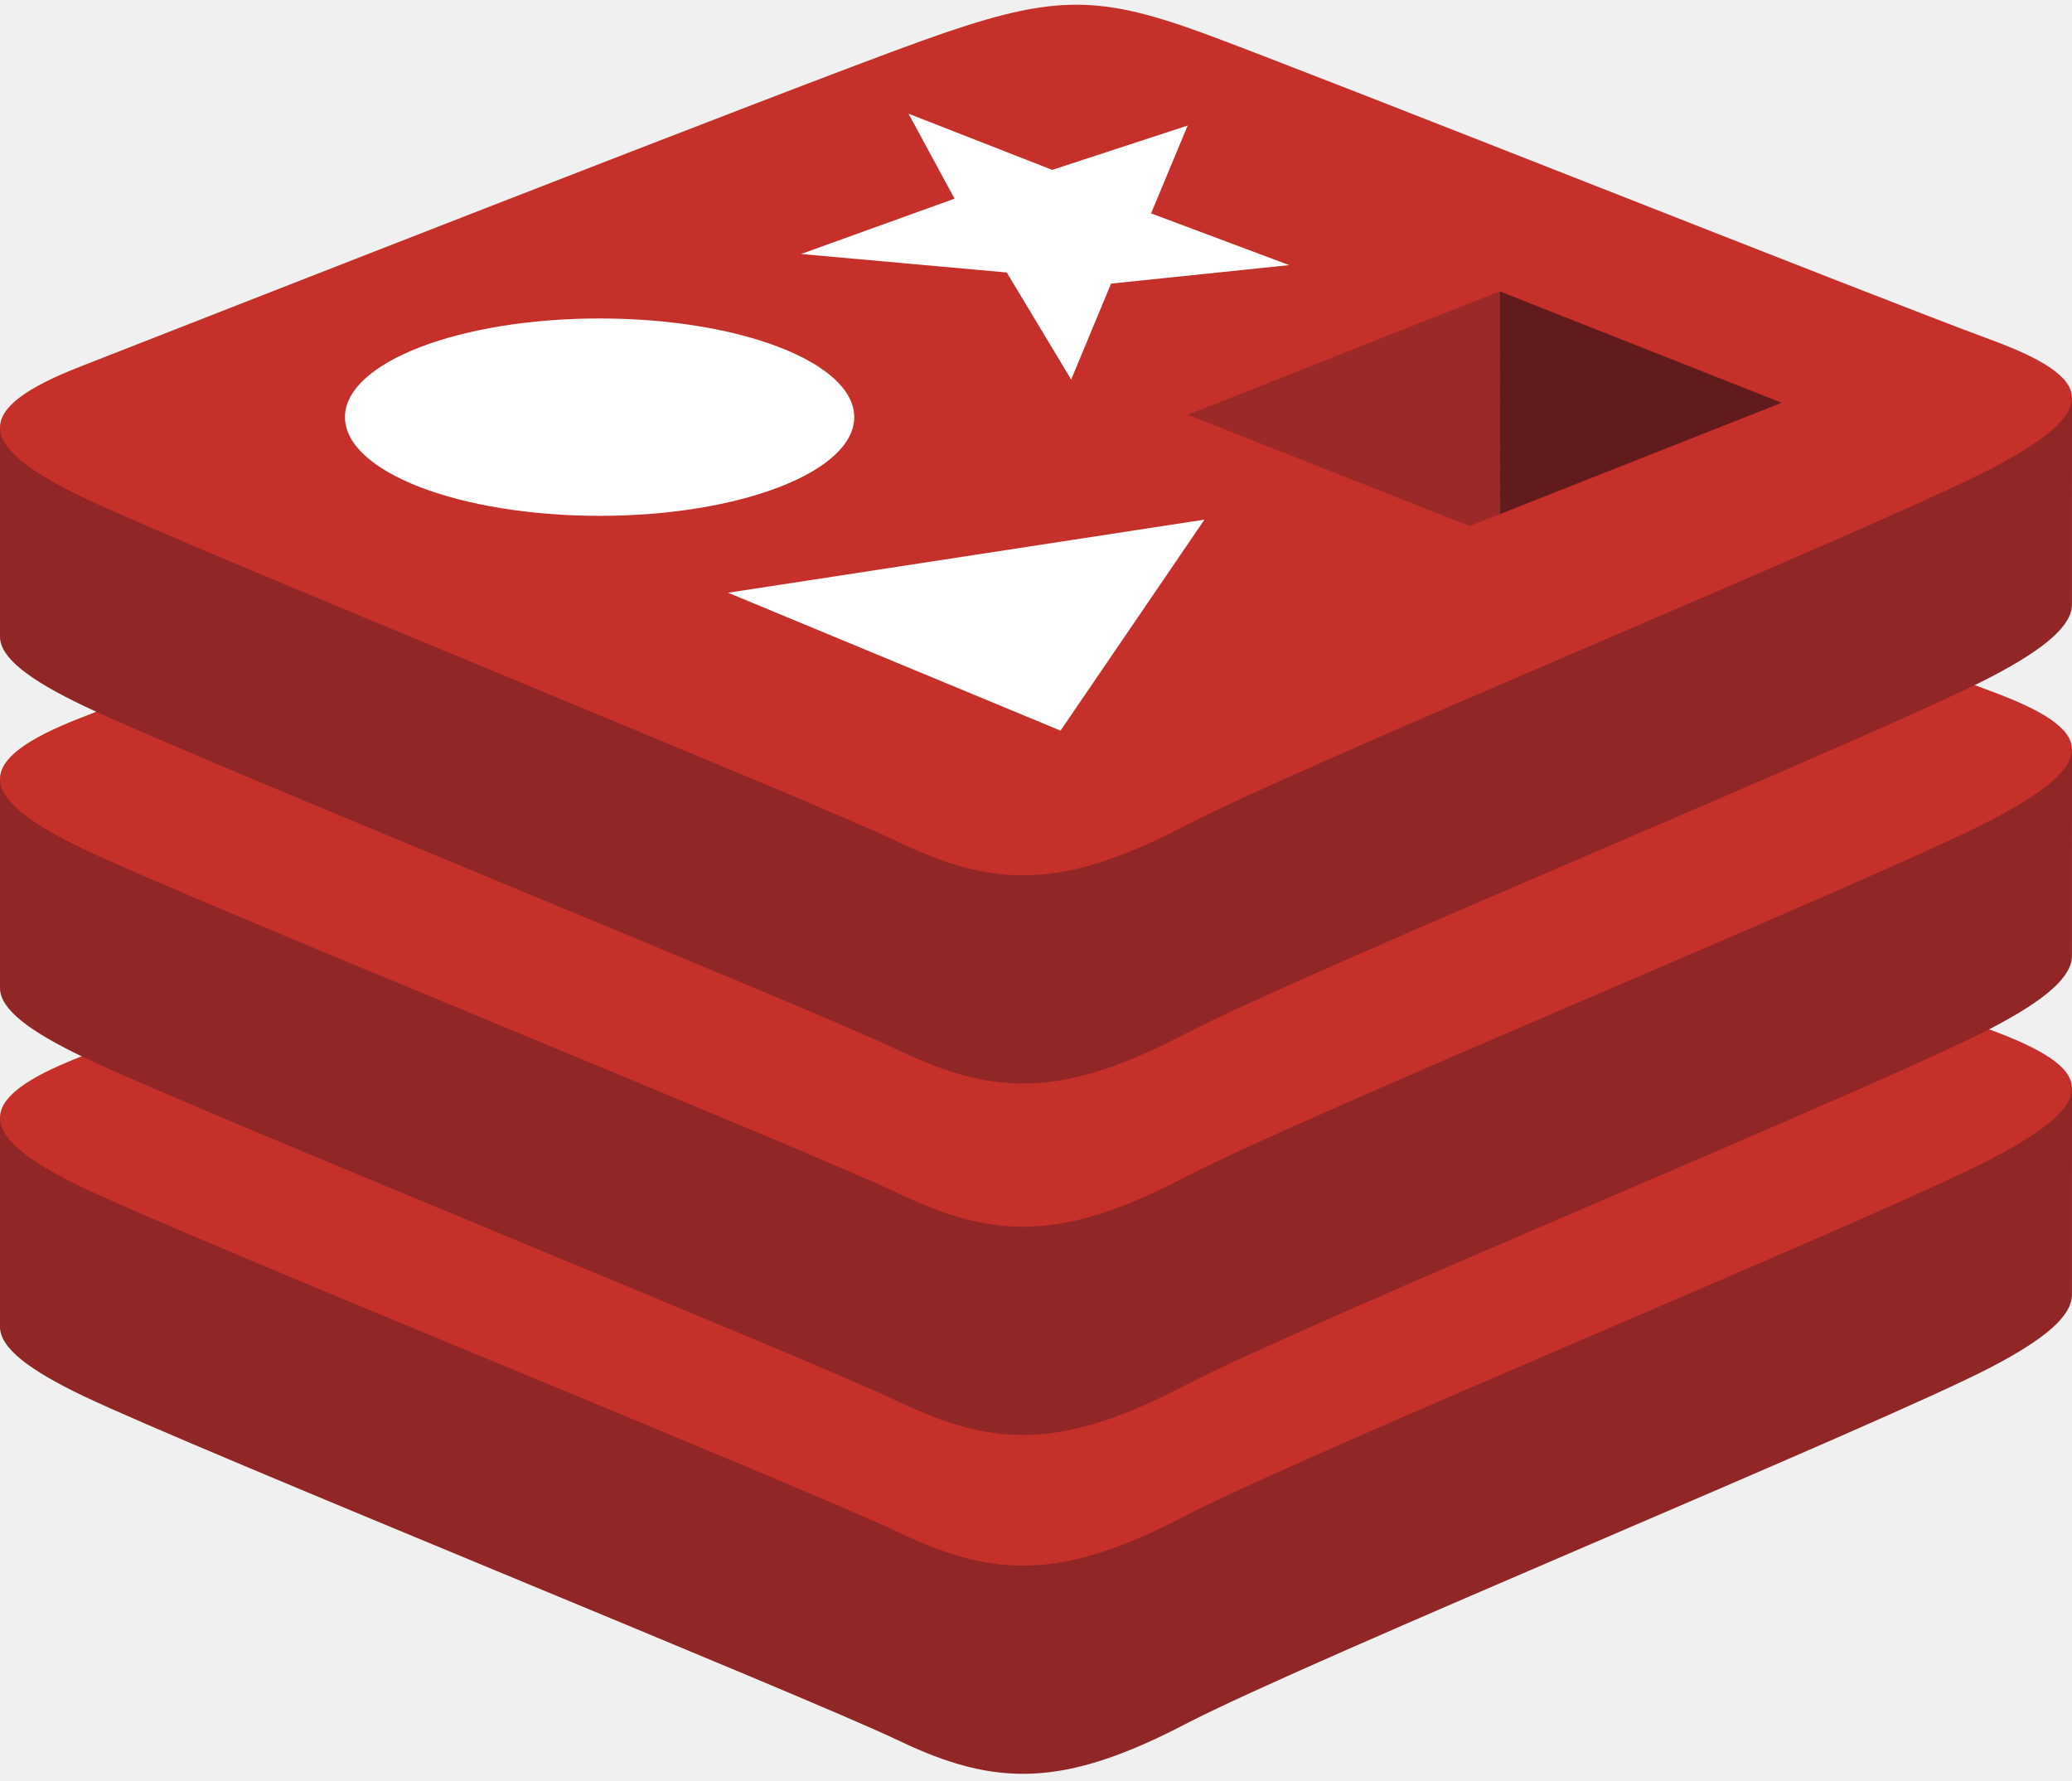
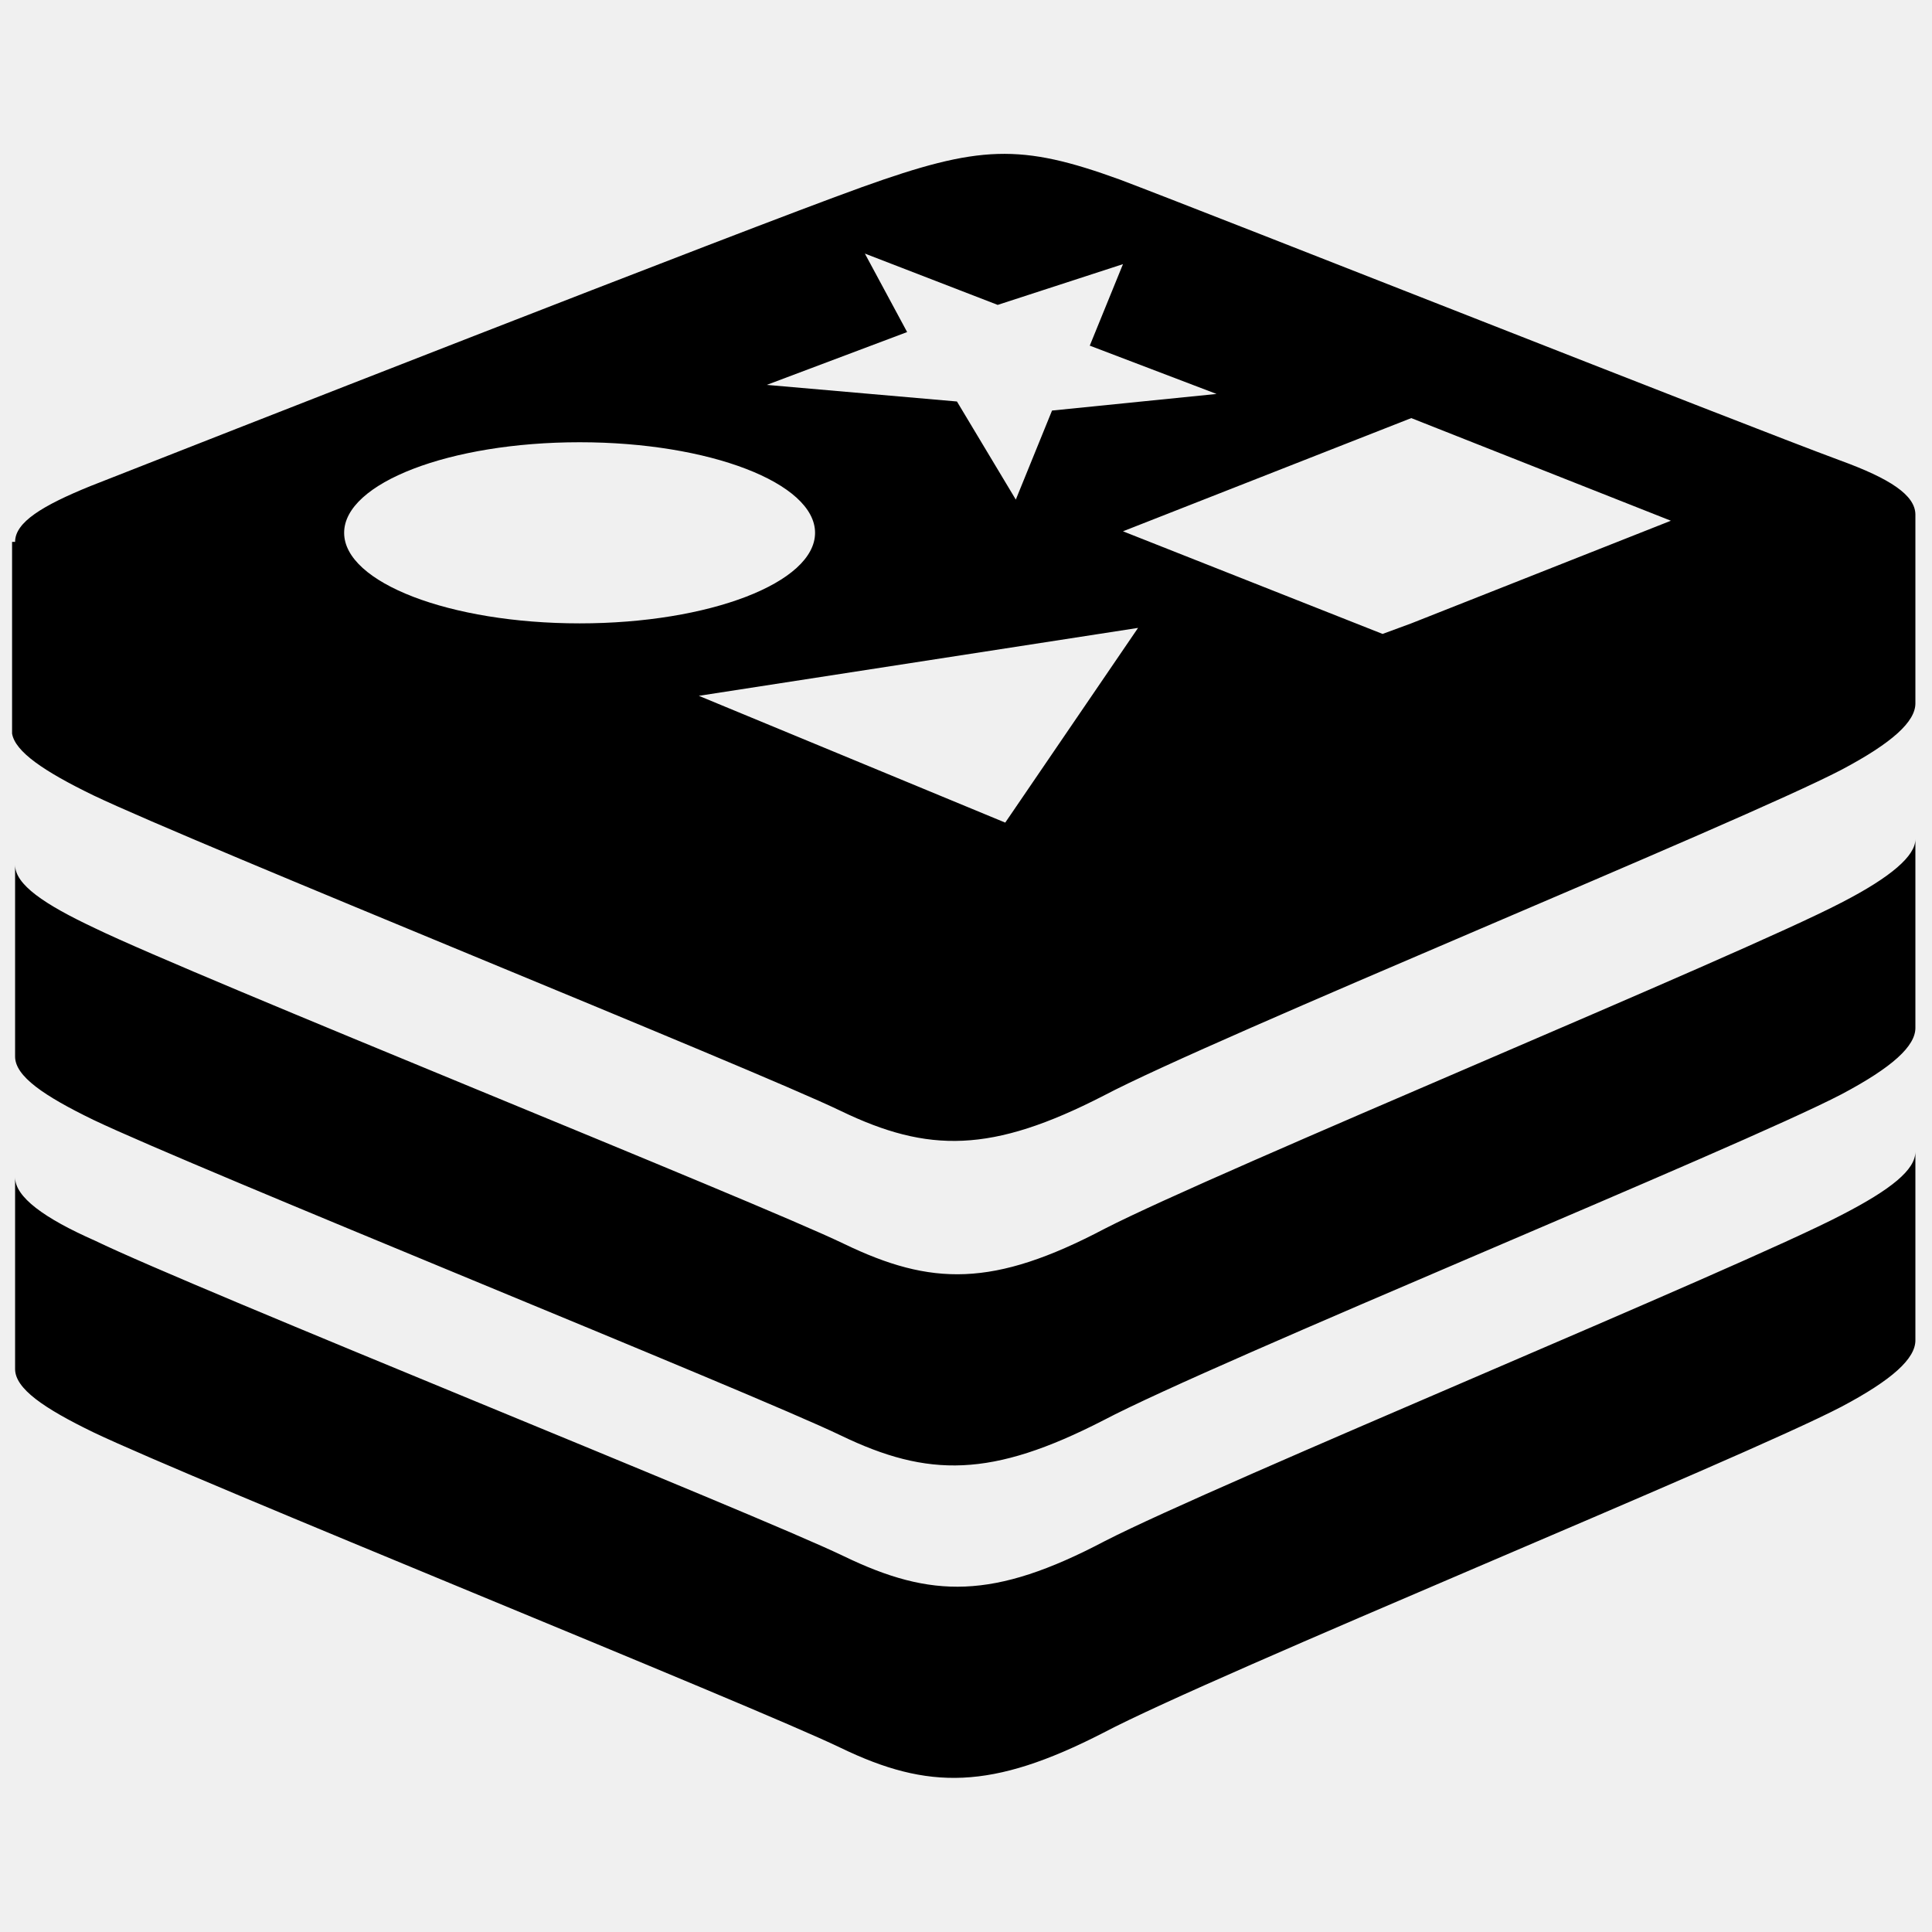
- <svg xmlns="http://www.w3.org/2000/svg" width="256px" height="220px" viewBox="0 0 256 220" version="1.1" preserveAspectRatio="xMidYMid">
-   <g>
-     <path d="M245.97,168.943 C232.308,176.064 161.536,205.163 146.469,213.018 C131.402,220.874 123.032,220.798 111.129,215.108 C99.227,209.418 23.913,178.996 10.346,172.511 C3.565,169.27 0,166.535 0,163.951 L0,138.075 C0,138.075 98.049,116.73 113.879,111.051 C129.707,105.372 135.199,105.167 148.67,110.101 C162.141,115.037 242.687,129.569 256,134.445 C256,134.445 255.994,157.556 255.994,159.955 C255.996,162.513 252.924,165.319 245.97,168.943" fill="#912626" />
-     <path d="M245.965,143.22 C232.304,150.338 161.534,179.438 146.467,187.292 C131.401,195.149 123.031,195.072 111.129,189.382 C99.226,183.696 23.915,153.269 10.349,146.788 C-3.217,140.303 -3.502,135.84 9.825,130.622 C23.151,125.402 98.049,96.017 113.88,90.338 C129.708,84.661 135.199,84.454 148.669,89.39 C162.14,94.324 232.488,122.325 245.8,127.2 C259.115,132.081 259.626,136.099 245.965,143.22" fill="#C6302B" />
-     <path d="M245.97,127.074 C232.308,134.196 161.536,163.294 146.469,171.152 C131.402,179.005 123.032,178.929 111.129,173.239 C99.226,167.552 23.913,137.127 10.346,130.642 C3.565,127.401 0,124.669 0,122.085 L0,96.206 C0,96.206 98.049,74.862 113.879,69.183 C129.707,63.504 135.199,63.298 148.67,68.233 C162.141,73.168 242.687,87.697 256,92.574 C256,92.574 255.994,115.685 255.994,118.087 C255.996,120.644 252.924,123.45 245.97,127.074" fill="#912626" />
-     <path d="M245.965,101.351 C232.304,108.471 161.534,137.569 146.467,145.426 C131.401,153.28 123.031,153.203 111.129,147.513 C99.226,141.827 23.915,111.401 10.349,104.919 C-3.217,98.436 -3.502,93.972 9.825,88.752 C23.151,83.535 98.049,54.148 113.88,48.47 C129.708,42.792 135.199,42.586 148.669,47.521 C162.14,52.455 232.488,80.454 245.8,85.331 C259.115,90.21 259.626,94.23 245.965,101.35 L245.965,101.351" fill="#C6302B" />
-     <path d="M245.97,83.653 C232.308,90.774 161.536,119.874 146.469,127.731 C131.402,135.585 123.032,135.508 111.129,129.818 C99.226,124.131 23.913,93.705 10.346,87.223 C3.565,83.981 0,81.247 0,78.665 L0,52.786 C0,52.786 98.049,31.442 113.879,25.764 C129.707,20.085 135.199,19.88 148.67,24.814 C162.141,29.749 242.687,44.278 256,49.155 C256,49.155 255.994,72.266 255.994,74.667 C255.996,77.222 252.924,80.028 245.97,83.653" fill="#912626" />
-     <path d="M245.965,57.929 C232.304,65.049 161.534,94.149 146.467,102.004 C131.401,109.858 123.031,109.781 111.129,104.093 C99.227,98.405 23.915,67.981 10.349,61.498 C-3.217,55.015 -3.502,50.55 9.825,45.331 C23.151,40.113 98.049,10.729 113.88,5.049 C129.708,-0.63 135.199,-0.834 148.669,4.101 C162.14,9.036 232.488,37.035 245.8,41.912 C259.115,46.788 259.626,50.809 245.965,57.929" fill="#C6302B" />
-     <path d="M159.283,32.757 L137.274,35.042 L132.346,46.898 L124.388,33.668 L98.973,31.384 L117.937,24.545 L112.247,14.047 L130.002,20.991 L146.74,15.511 L142.216,26.366 L159.283,32.757" fill="#FFFFFF" />
-     <path d="M131.032,90.275 L89.955,73.238 L148.816,64.203 L131.032,90.275" fill="#FFFFFF" />
-     <path d="M74.082,39.347 C91.457,39.347 105.542,44.807 105.542,51.541 C105.542,58.277 91.457,63.736 74.082,63.736 C56.707,63.736 42.621,58.277 42.621,51.541 C42.621,44.807 56.707,39.347 74.082,39.347" fill="#FFFFFF" />
-     <path d="M185.295,35.998 L220.131,49.764 L185.325,63.517 L185.295,35.998" fill="#621B1C" />
-     <path d="M146.755,51.243 L185.295,35.998 L185.325,63.517 L181.546,64.995 L146.755,51.243" fill="#9A2928" />
-   </g>
+ <svg xmlns="http://www.w3.org/2000/svg" viewBox="0 0 128 128">
+   <path d="M6.2 52.7c6.7 3.2 43.7 18.1 49.5 20.9 5.8 2.8 10 2.8 17.4-1 7.4-3.9 42.2-18.1 48.9-21.6 3.4-1.8 4.9-3.2 4.9-4.4V34.1c0-1.3-1.7-2.4-5-3.6-6.5-2.4-41.1-16.1-47.7-18.6-6.6-2.4-9.3-2.3-17.1.5C49.3 15.2 12.6 29.6 6 32.2c-3.2 1.3-5 2.4-5 3.7H.8v12.7c.2 1.2 2.1 2.5 5.4 4.1zm60.4 1.8l-20.3-8.4 29.1-4.5-8.8 12.9zm44.1-20l-17.2 6.8-1.9.7-17.2-6.8 19.1-7.5 17.2 6.8zM60.1 22l-2.8-5.2 8.8 3.4 8.3-2.7-2.2 5.4 8.4 3.2-10.9 1.1-2.4 5.9-3.9-6.5-12.6-1.1 9.3-3.5zm-21.7 7.3c8.6 0 15.6 2.7 15.6 6s-7 6-15.6 6-15.6-2.7-15.6-6 7-6 15.6-6zM122 59.8c-6.7 3.5-41.4 17.8-48.8 21.6-7.4 3.9-11.5 3.8-17.3 1-5.8-2.8-43-17.7-49.6-20.9C2.9 59.9 1 58.6 1 57.3V70c0 1.3 1.9 2.6 5.2 4.2 6.7 3.2 43.7 18.1 49.5 20.9 5.8 2.8 10 2.8 17.4-1 7.4-3.9 42.2-18.1 48.9-21.6 3.4-1.8 4.9-3.2 4.9-4.4V55.6c0 1.1-1.6 2.5-4.9 4.2zm0 20.7c-6.7 3.5-41.4 17.8-48.8 21.6-7.4 3.9-11.5 3.8-17.3 1-5.8-2.8-43-17.7-49.6-20.9C2.9 80.7 1 79.3 1 78v12.7c0 1.3 1.9 2.6 5.2 4.2 6.7 3.2 43.7 18.1 49.5 20.9 5.8 2.8 10 2.8 17.4-1 7.4-3.9 42.2-18.1 48.9-21.6 3.4-1.8 4.9-3.2 4.9-4.4V76.3c0 1.2-1.6 2.5-4.9 4.2z" fill="currentColor" />
</svg>
